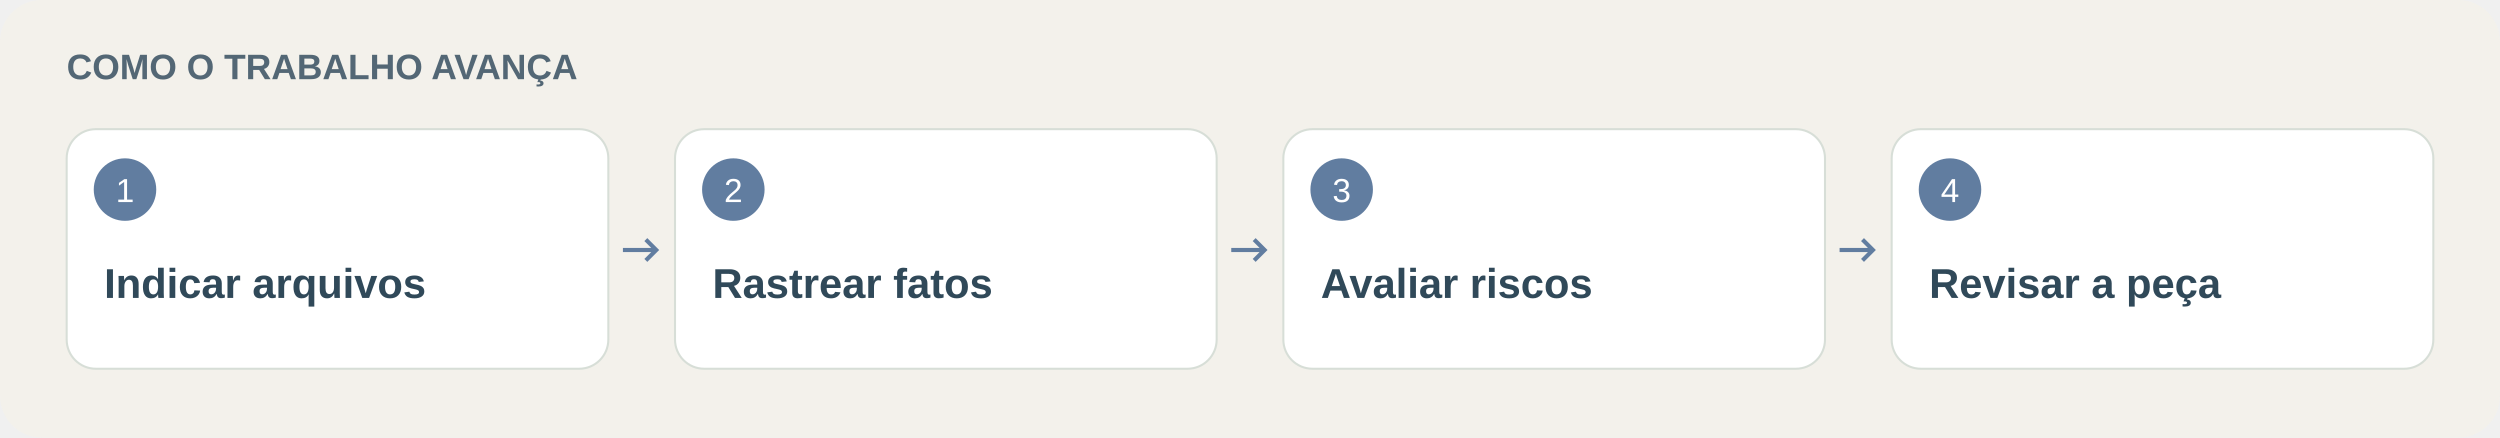
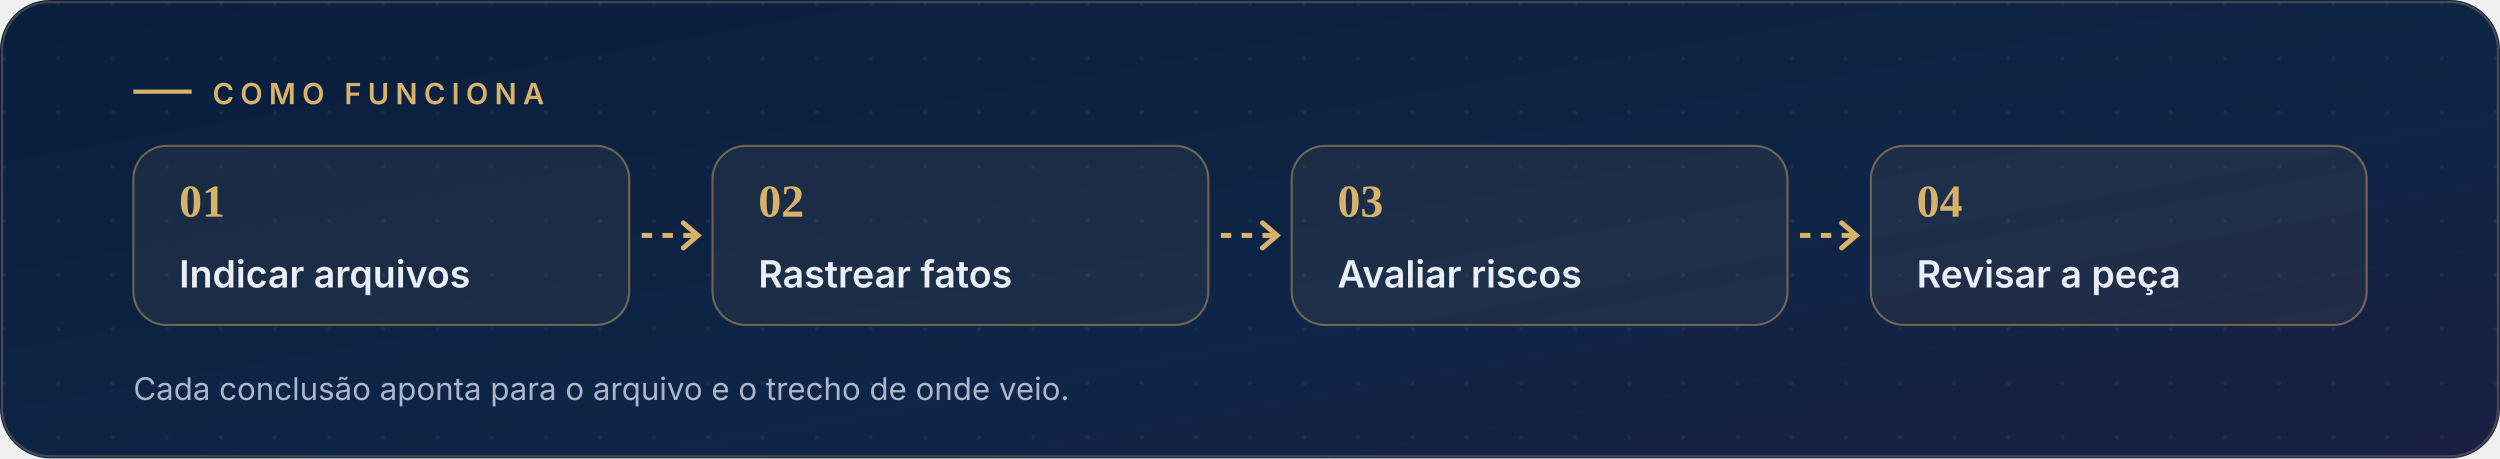
- <svg xmlns="http://www.w3.org/2000/svg" width="1200" height="210" viewBox="0 0 1200 210" role="img" aria-label="Indicar arquivos → Rastrear fatos → Avaliar riscos → Revisar a peça">
-   <rect width="1200" height="210" rx="20" fill="#f3f1eb" />
-   <g font-family="Segoe UI,Arial,sans-serif">
-     <text x="32" y="38" font-size="17" fill="#536775" font-weight="600">COMO O TRABALHO AVANÇA</text>
-     <rect x="32" y="62" width="260" height="115" rx="14" fill="#fff" stroke="#d7ded7" />
-     <circle cx="60" cy="91" r="15" fill="#617da0" />
-     <text x="60" y="97" text-anchor="middle" font-size="16" fill="#fff">1</text>
-     <text x="50" y="143" font-size="20" font-weight="600" fill="#304959">Indicar arquivos</text>
-     <path d="M299 120h16m-5-5 5 5-5 5" fill="none" stroke="#617da0" stroke-width="2" />
-     <rect x="324" y="62" width="260" height="115" rx="14" fill="#fff" stroke="#d7ded7" />
-     <circle cx="352" cy="91" r="15" fill="#617da0" />
-     <text x="352" y="97" text-anchor="middle" font-size="16" fill="#fff">2</text>
-     <text x="342" y="143" font-size="20" font-weight="600" fill="#304959">Rastrear fatos</text>
-     <path d="M591 120h16m-5-5 5 5-5 5" fill="none" stroke="#617da0" stroke-width="2" />
-     <rect x="616" y="62" width="260" height="115" rx="14" fill="#fff" stroke="#d7ded7" />
-     <circle cx="644" cy="91" r="15" fill="#617da0" />
-     <text x="644" y="97" text-anchor="middle" font-size="16" fill="#fff">3</text>
-     <text x="634" y="143" font-size="20" font-weight="600" fill="#304959">Avaliar riscos</text>
-     <path d="M883 120h16m-5-5 5 5-5 5" fill="none" stroke="#617da0" stroke-width="2" />
-     <rect x="908" y="62" width="260" height="115" rx="14" fill="#fff" stroke="#d7ded7" />
-     <circle cx="936" cy="91" r="15" fill="#617da0" />
-     <text x="936" y="97" text-anchor="middle" font-size="16" fill="#fff">4</text>
-     <text x="926" y="143" font-size="20" font-weight="600" fill="#304959">Revisar a peça</text>
+ <svg xmlns="http://www.w3.org/2000/svg" width="1200" height="220" viewBox="0 0 1200 220" role="img" aria-label="Indicar arquivos → Rastrear fatos → Avaliar riscos → Revisar a peça">
+   <defs>
+     <linearGradient id="bg" x1="0" y1="0" x2="1" y2="1">
+       <stop offset="0" stop-color="#0a1e3d" />
+       <stop offset=".6" stop-color="#0f2547" />
+       <stop offset="1" stop-color="#1a1f45" />
+     </linearGradient>
+     <radialGradient id="glow" cx=".5" cy=".5" r=".5">
+       <stop offset="0" stop-color="#f1d79c" stop-opacity=".22" />
+       <stop offset="1" stop-color="#f1d79c" stop-opacity="0" />
+     </radialGradient>
+     <pattern id="dots" width="26" height="26" patternUnits="userSpaceOnUse">
+       <circle cx="2" cy="2" r="1" fill="#ffffff" fill-opacity=".05" />
+     </pattern>
+     <style>
+  .serif{font-family:Georgia,'Times New Roman',serif}.sans{font-family:'Segoe UI',Inter,Arial,sans-serif}.mono{font-family:Consolas,'Cascadia Code',monospace}
+  @keyframes swing{0%,100%{transform:rotate(-3deg)}50%{transform:rotate(3deg)}}.beam{animation:swing 7s ease-in-out infinite}
+  @keyframes dash{to{stroke-dashoffset:-24}}.flow{animation:dash 1.4s linear infinite}
+  @keyframes blink{0%,49%{opacity:1}50%,100%{opacity:0}}.cur{animation:blink 1.1s steps(1) infinite}
+ </style>
+   </defs>
+   <rect width="1200" height="220" rx="24" fill="url(#bg)" />
+   <rect width="1200" height="220" rx="24" fill="url(#dots)" />
+   <rect x="1" y="1" width="1198" height="218" rx="23" fill="none" stroke="#d9b26a" stroke-opacity=".28" />
+   <g class="sans">
+     <path d="M64 44h28" stroke="#d9b26a" stroke-width="2" />
+     <text x="102" y="50" font-size="14" font-weight="600" letter-spacing="3" fill="#d9b26a">COMO FUNCIONA</text>
  </g>
+   <rect x="64" y="70" width="238" height="86" rx="16" fill="#d9b26a" fill-opacity=".07" stroke="#d9b26a" stroke-opacity=".45" />
+   <text x="86" y="104" class="serif" font-size="22" font-weight="700" fill="#d9b26a">01</text>
+   <text x="86" y="138" class="sans" font-size="18" font-weight="600" fill="#e9eef7">Indicar arquivos</text>
+   <path d="M308 113H334" stroke="#d9b26a" stroke-width="2.4" stroke-dasharray="5 5" class="flow" />
+   <path d="M328 107l7 6-7 6" fill="none" stroke="#d9b26a" stroke-width="2.4" stroke-linecap="round" />
+   <rect x="342" y="70" width="238" height="86" rx="16" fill="#d9b26a" fill-opacity=".07" stroke="#d9b26a" stroke-opacity=".45" />
+   <text x="364" y="104" class="serif" font-size="22" font-weight="700" fill="#d9b26a">02</text>
+   <text x="364" y="138" class="sans" font-size="18" font-weight="600" fill="#e9eef7">Rastrear fatos</text>
+   <path d="M586 113H612" stroke="#d9b26a" stroke-width="2.4" stroke-dasharray="5 5" class="flow" />
+   <path d="M606 107l7 6-7 6" fill="none" stroke="#d9b26a" stroke-width="2.4" stroke-linecap="round" />
+   <rect x="620" y="70" width="238" height="86" rx="16" fill="#d9b26a" fill-opacity=".07" stroke="#d9b26a" stroke-opacity=".45" />
+   <text x="642" y="104" class="serif" font-size="22" font-weight="700" fill="#d9b26a">03</text>
+   <text x="642" y="138" class="sans" font-size="18" font-weight="600" fill="#e9eef7">Avaliar riscos</text>
+   <path d="M864 113H890" stroke="#d9b26a" stroke-width="2.4" stroke-dasharray="5 5" class="flow" />
+   <path d="M884 107l7 6-7 6" fill="none" stroke="#d9b26a" stroke-width="2.4" stroke-linecap="round" />
+   <rect x="898" y="70" width="238" height="86" rx="16" fill="#d9b26a" fill-opacity=".07" stroke="#d9b26a" stroke-opacity=".45" />
+   <text x="920" y="104" class="serif" font-size="22" font-weight="700" fill="#d9b26a">04</text>
+   <text x="920" y="138" class="sans" font-size="18" font-weight="600" fill="#e9eef7">Revisar a peça</text>
+   <text x="64" y="192" class="sans" font-size="15" fill="#a9b6cc">Cada conclusão aponta para o arquivo e o trecho de onde veio.</text>
</svg>
